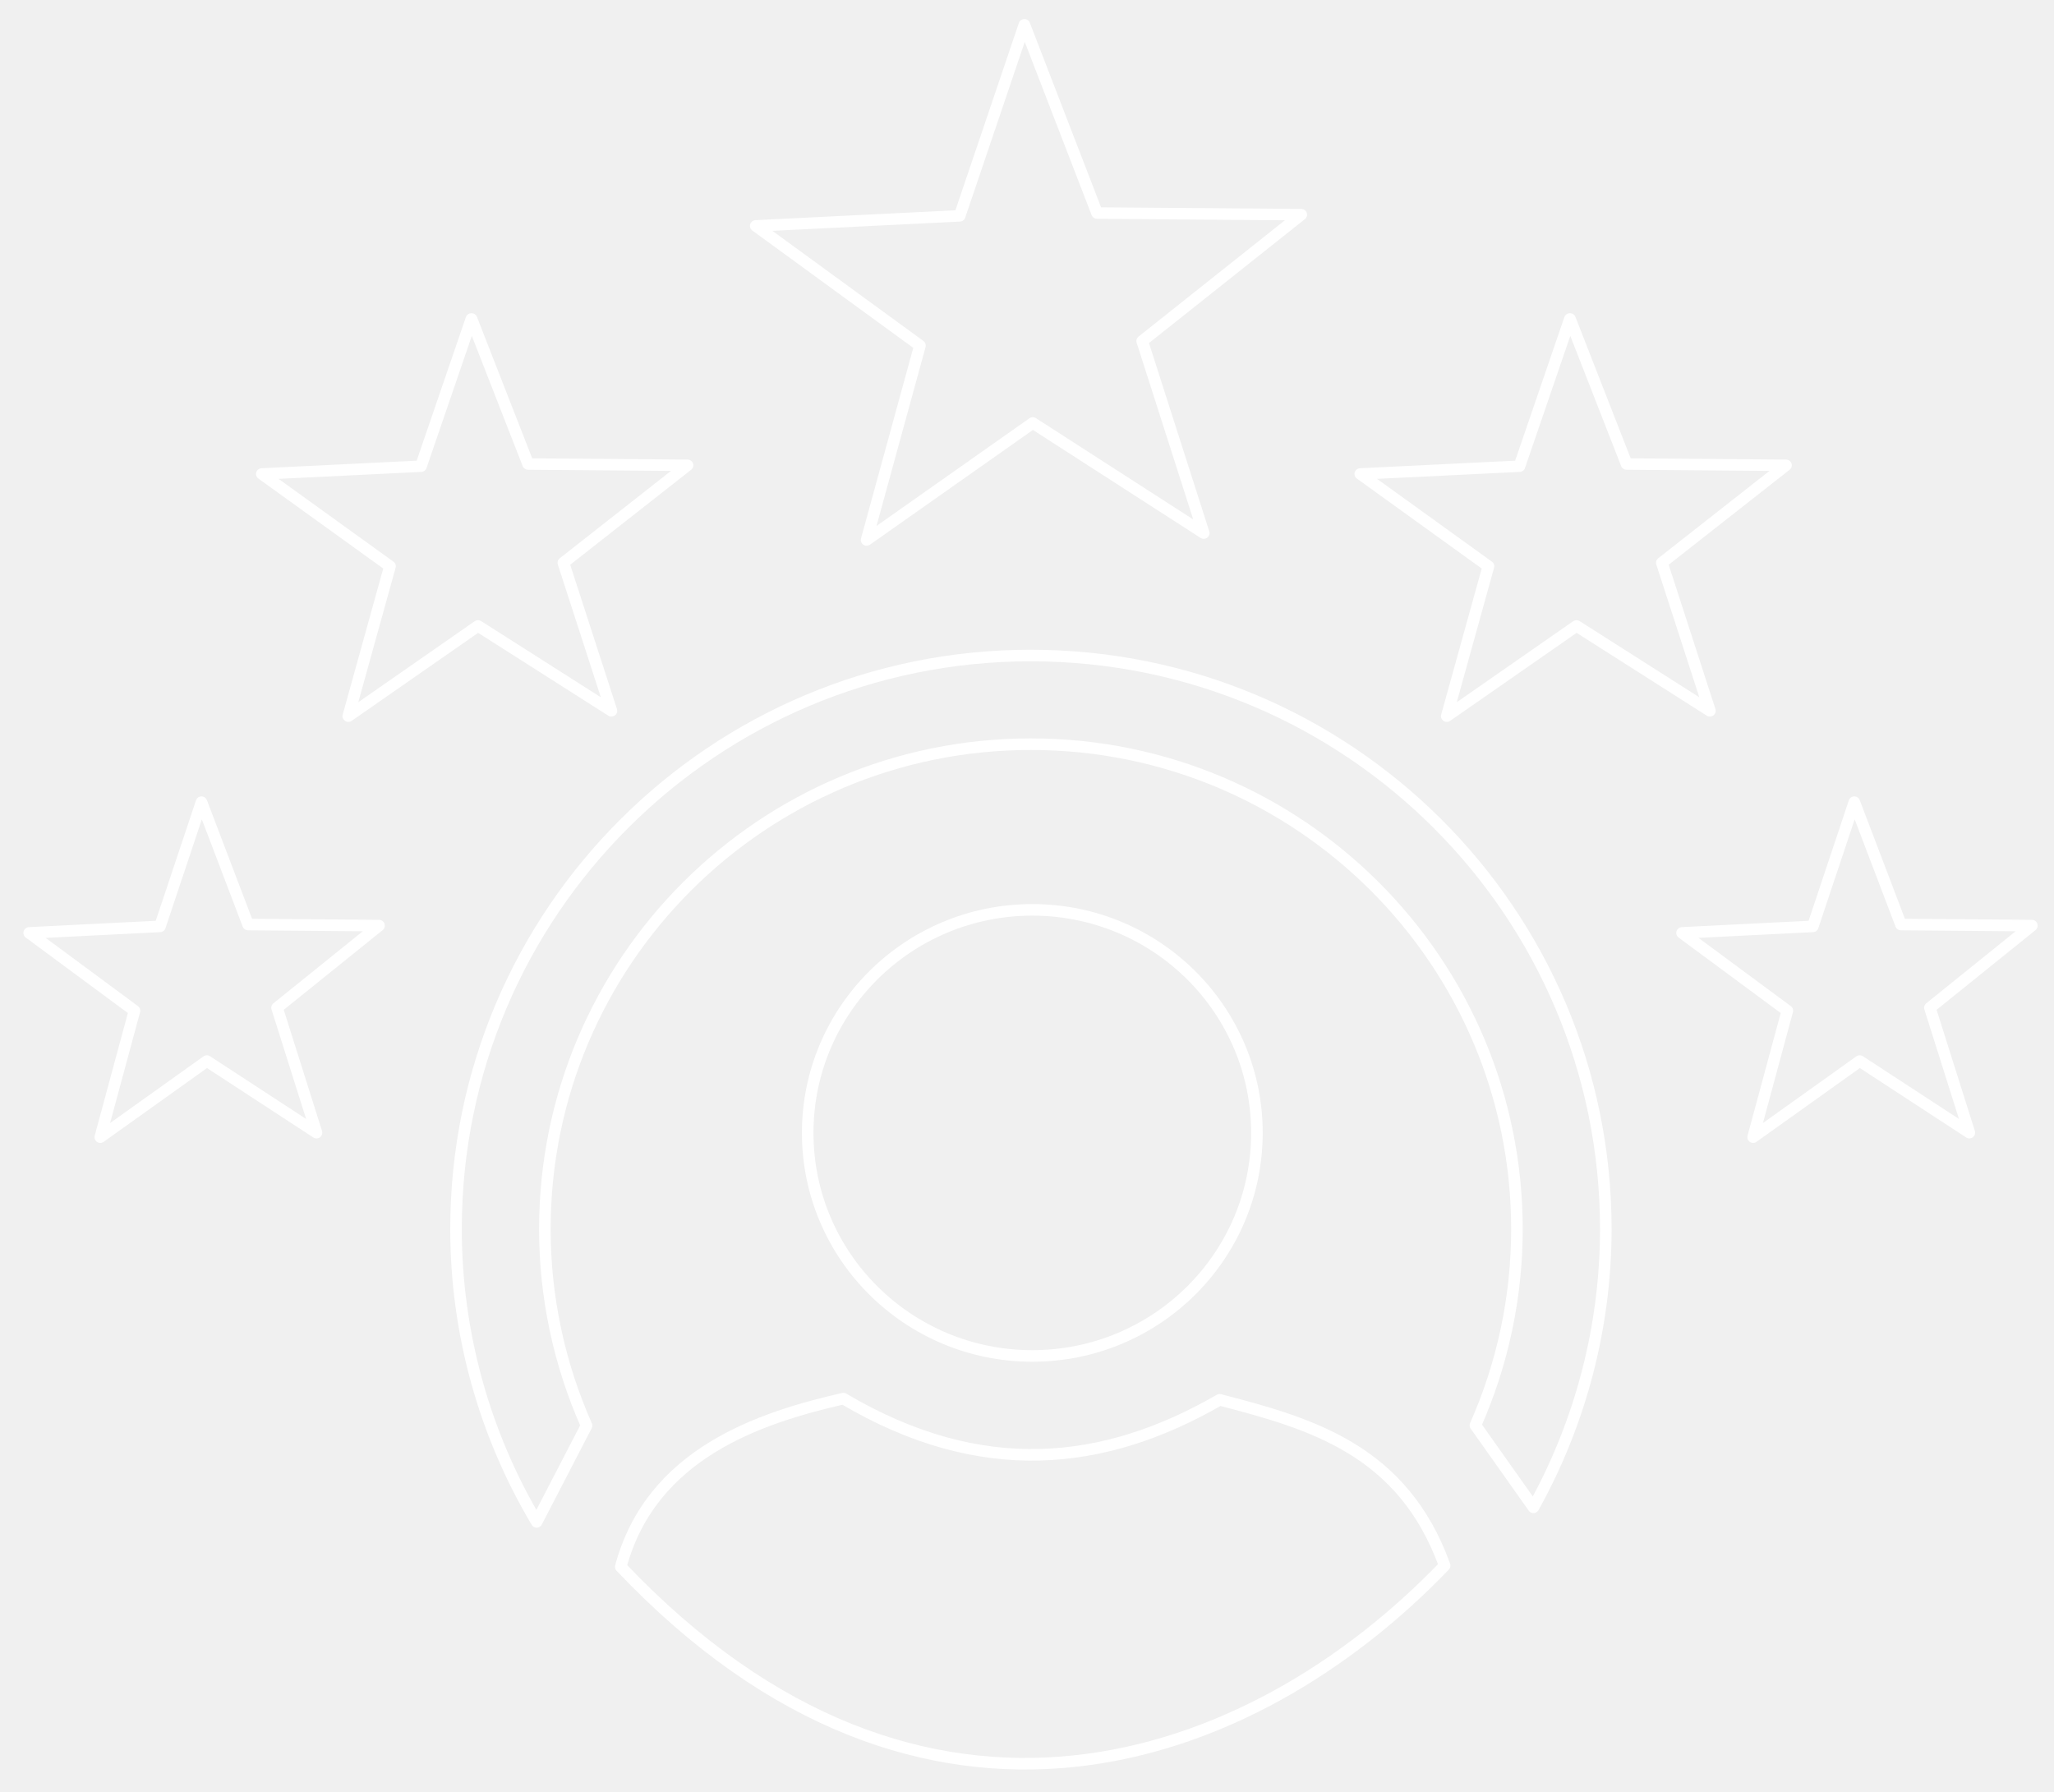
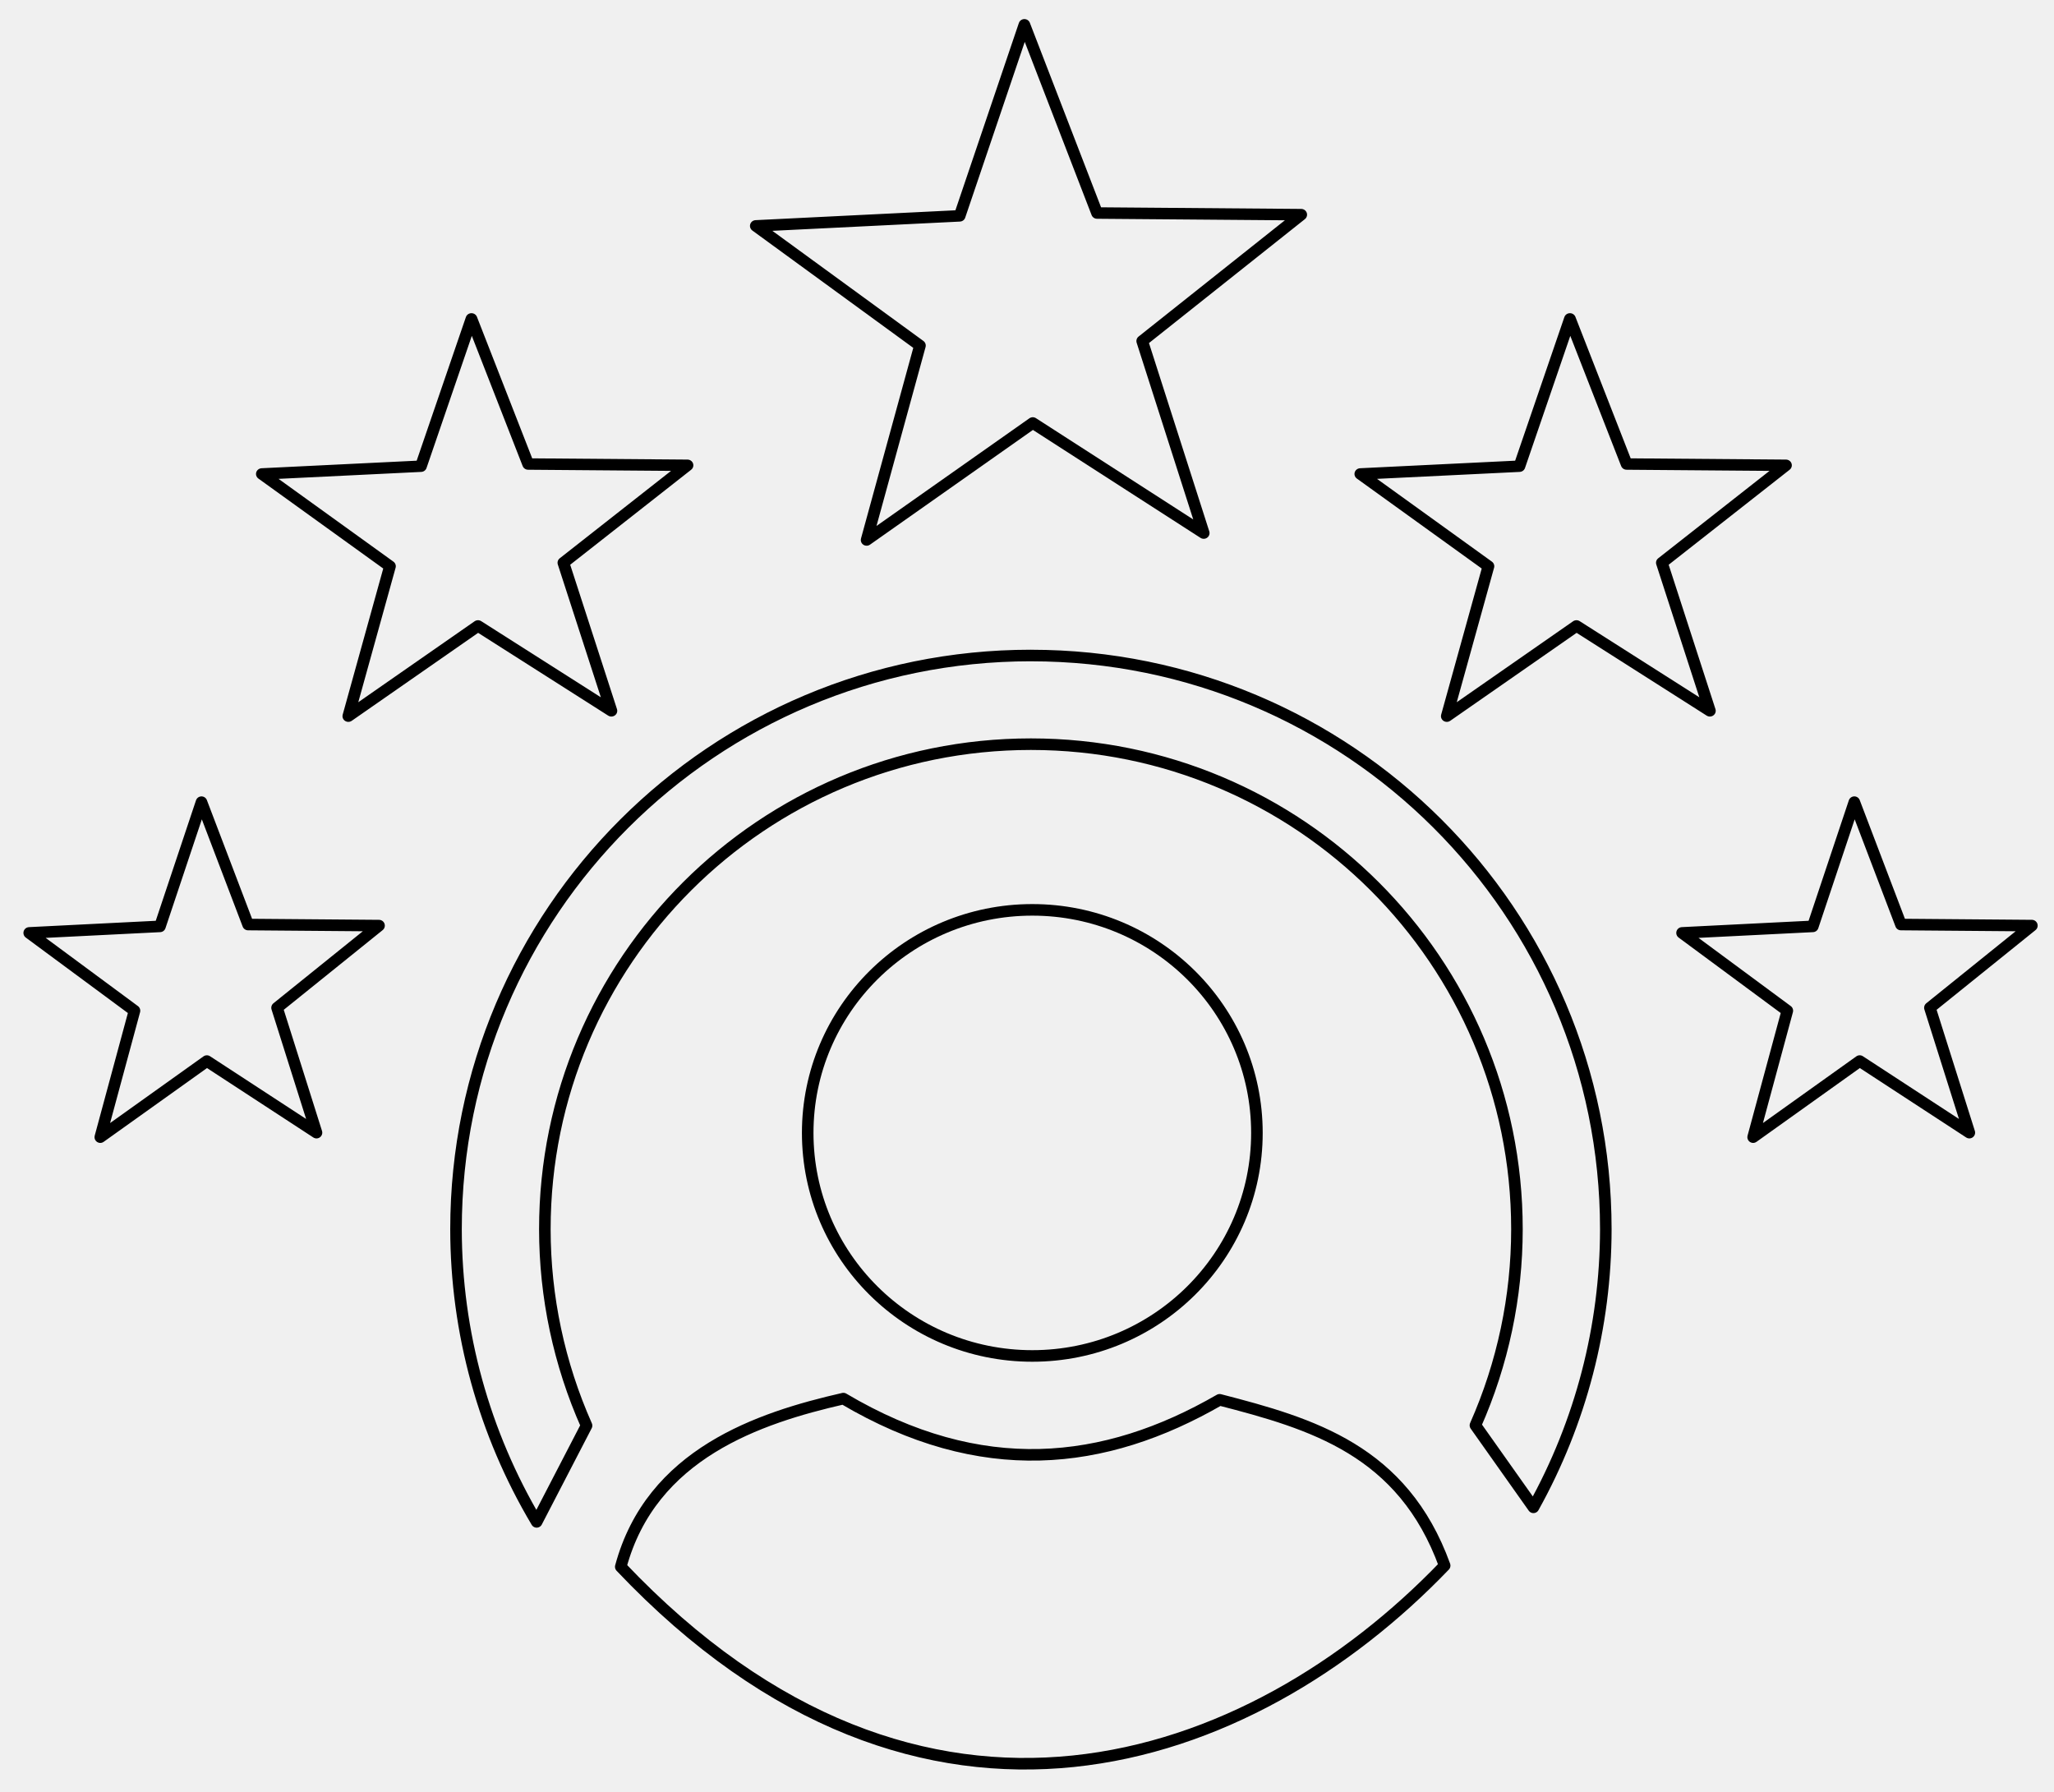
<svg xmlns="http://www.w3.org/2000/svg" xml:space="preserve" width="94mm" height="82mm" viewBox="0 0 94 82">
-   <g style="stroke:#fff">
-     <g style="fill:none;stroke:#fff;stroke-width:.529;stroke-dasharray:none" transform="translate(-3.704 -9.525)">
-       <path d="m11.455 52.333-5.091-3.16-4.796 3.592L3 46.946l-4.898-3.45 5.976-.436 1.769-5.726 2.26 5.55 5.993-.088-4.58 3.866z" style="fill:none;stroke:#fff;stroke-width:.529;stroke-linecap:round;stroke-linejoin:round;stroke-dasharray:none" transform="rotate(1.31 -379.844 351.327)" />
-       <path d="m11.455 52.333-5.091-3.16-4.796 3.592L3 46.946l-4.898-3.45 5.976-.436 1.769-5.726 2.26 5.55 5.993-.088-4.58 3.866z" style="fill:none;stroke:#fff;stroke-width:.441;stroke-linecap:round;stroke-linejoin:round;stroke-dasharray:none" transform="matrix(1.21633 .02712 -.02783 1.18566 19.207 -20.306)" />
-       <path d="m11.455 52.333-5.091-3.16-4.796 3.592L3 46.946l-4.898-3.45 5.976-.436 1.769-5.726 2.26 5.55 5.993-.088-4.58 3.866z" style="fill:none;stroke:#fff;stroke-width:.342;stroke-linecap:round;stroke-linejoin:round;stroke-dasharray:none" transform="matrix(1.55873 .03517 -.03566 1.5375 42.802 -46.946)" />
-       <path d="m11.455 52.333-5.091-3.16-4.796 3.592L3 46.946l-4.898-3.45 5.976-.436 1.769-5.726 2.26 5.55 5.993-.088-4.58 3.866z" style="fill:none;stroke:#fff;stroke-width:.441;stroke-linecap:round;stroke-linejoin:round;stroke-dasharray:none" transform="matrix(1.21633 .02712 -.02783 1.18566 69.478 -20.306)" />
-       <path d="m11.455 52.333-5.091-3.16-4.796 3.592L3 46.946l-4.898-3.45 5.976-.436 1.769-5.726 2.26 5.55 5.993-.088-4.58 3.866z" style="fill:none;stroke:#fff;stroke-width:.529;stroke-linecap:round;stroke-linejoin:round;stroke-dasharray:none" transform="rotate(1.31 -342.009 3659.522)" />
-       <ellipse cx="50.947" cy="61.369" rx="10.279" ry="10.207" style="fill:none;stroke:#fff;stroke-width:.529;stroke-linecap:round;stroke-linejoin:round;stroke-dasharray:none" />
-       <path d="M42.3 73.528c6.306 3.733 11.946 3.1 17.22.055 4.226 1.09 8.384 2.305 10.298 7.586-8.861 9.234-23.896 14.626-37.705.055 1.392-5.175 6.326-6.814 10.188-7.696z" style="opacity:1;fill:none;stroke:#fff;stroke-width:.529;stroke-linecap:round;stroke-linejoin:round;stroke-dasharray:none" />
-       <path d="M50.883 39.522a26.31 26.255 0 0 0-26.31 26.254 26.31 26.255 0 0 0 3.691 13.393l2.283-4.406a22.244 22.197 0 0 1-1.908-8.987A22.244 22.197 0 0 1 50.883 43.58a22.244 22.197 0 0 1 22.243 22.197 22.244 22.197 0 0 1-1.9 8.974l2.655 3.752a26.31 26.255 0 0 0 3.312-12.726 26.31 26.255 0 0 0-26.31-26.254Z" style="opacity:1;fill:none;stroke:#fff;stroke-width:.529;stroke-linecap:round;stroke-linejoin:round;stroke-dasharray:none" />
+   <g style="stroke:#000">
+     <g style="fill:none;stroke:#000;stroke-width:.529;stroke-dasharray:none" transform="translate(-3.704 -9.525)">
+       <path d="m11.455 52.333-5.091-3.16-4.796 3.592L3 46.946l-4.898-3.45 5.976-.436 1.769-5.726 2.26 5.55 5.993-.088-4.58 3.866z" style="fill:none;stroke:#000;stroke-width:.529;stroke-linecap:round;stroke-linejoin:round;stroke-dasharray:none" transform="rotate(1.31 -379.844 351.327)" />
+       <path d="m11.455 52.333-5.091-3.16-4.796 3.592L3 46.946l-4.898-3.45 5.976-.436 1.769-5.726 2.26 5.55 5.993-.088-4.58 3.866z" style="fill:none;stroke:#000;stroke-width:.441;stroke-linecap:round;stroke-linejoin:round;stroke-dasharray:none" transform="matrix(1.21633 .02712 -.02783 1.18566 19.207 -20.306)" />
+       <path d="m11.455 52.333-5.091-3.16-4.796 3.592L3 46.946l-4.898-3.45 5.976-.436 1.769-5.726 2.26 5.55 5.993-.088-4.58 3.866z" style="fill:none;stroke:#000;stroke-width:.342;stroke-linecap:round;stroke-linejoin:round;stroke-dasharray:none" transform="matrix(1.55873 .03517 -.03566 1.5375 42.802 -46.946)" />
+       <path d="m11.455 52.333-5.091-3.16-4.796 3.592L3 46.946l-4.898-3.45 5.976-.436 1.769-5.726 2.26 5.55 5.993-.088-4.58 3.866z" style="fill:none;stroke:#000;stroke-width:.441;stroke-linecap:round;stroke-linejoin:round;stroke-dasharray:none" transform="matrix(1.21633 .02712 -.02783 1.18566 69.478 -20.306)" />
+       <path d="m11.455 52.333-5.091-3.16-4.796 3.592L3 46.946l-4.898-3.45 5.976-.436 1.769-5.726 2.26 5.55 5.993-.088-4.58 3.866z" style="fill:none;stroke:#000;stroke-width:.529;stroke-linecap:round;stroke-linejoin:round;stroke-dasharray:none" transform="rotate(1.31 -342.009 3659.522)" />
+       <ellipse cx="50.947" cy="61.369" rx="10.279" ry="10.207" style="fill:none;stroke:#000;stroke-width:.529;stroke-linecap:round;stroke-linejoin:round;stroke-dasharray:none" />
+       <path d="M42.3 73.528c6.306 3.733 11.946 3.1 17.22.055 4.226 1.09 8.384 2.305 10.298 7.586-8.861 9.234-23.896 14.626-37.705.055 1.392-5.175 6.326-6.814 10.188-7.696z" style="opacity:1;fill:none;stroke:#000;stroke-width:.529;stroke-linecap:round;stroke-linejoin:round;stroke-dasharray:none" />
+       <path d="M50.883 39.522a26.31 26.255 0 0 0-26.31 26.254 26.31 26.255 0 0 0 3.691 13.393l2.283-4.406a22.244 22.197 0 0 1-1.908-8.987A22.244 22.197 0 0 1 50.883 43.58a22.244 22.197 0 0 1 22.243 22.197 22.244 22.197 0 0 1-1.9 8.974l2.655 3.752a26.31 26.255 0 0 0 3.312-12.726 26.31 26.255 0 0 0-26.31-26.254Z" style="opacity:1;fill:none;stroke:#000;stroke-width:.529;stroke-linecap:round;stroke-linejoin:round;stroke-dasharray:none" />
    </g>
  </g>
</svg>
